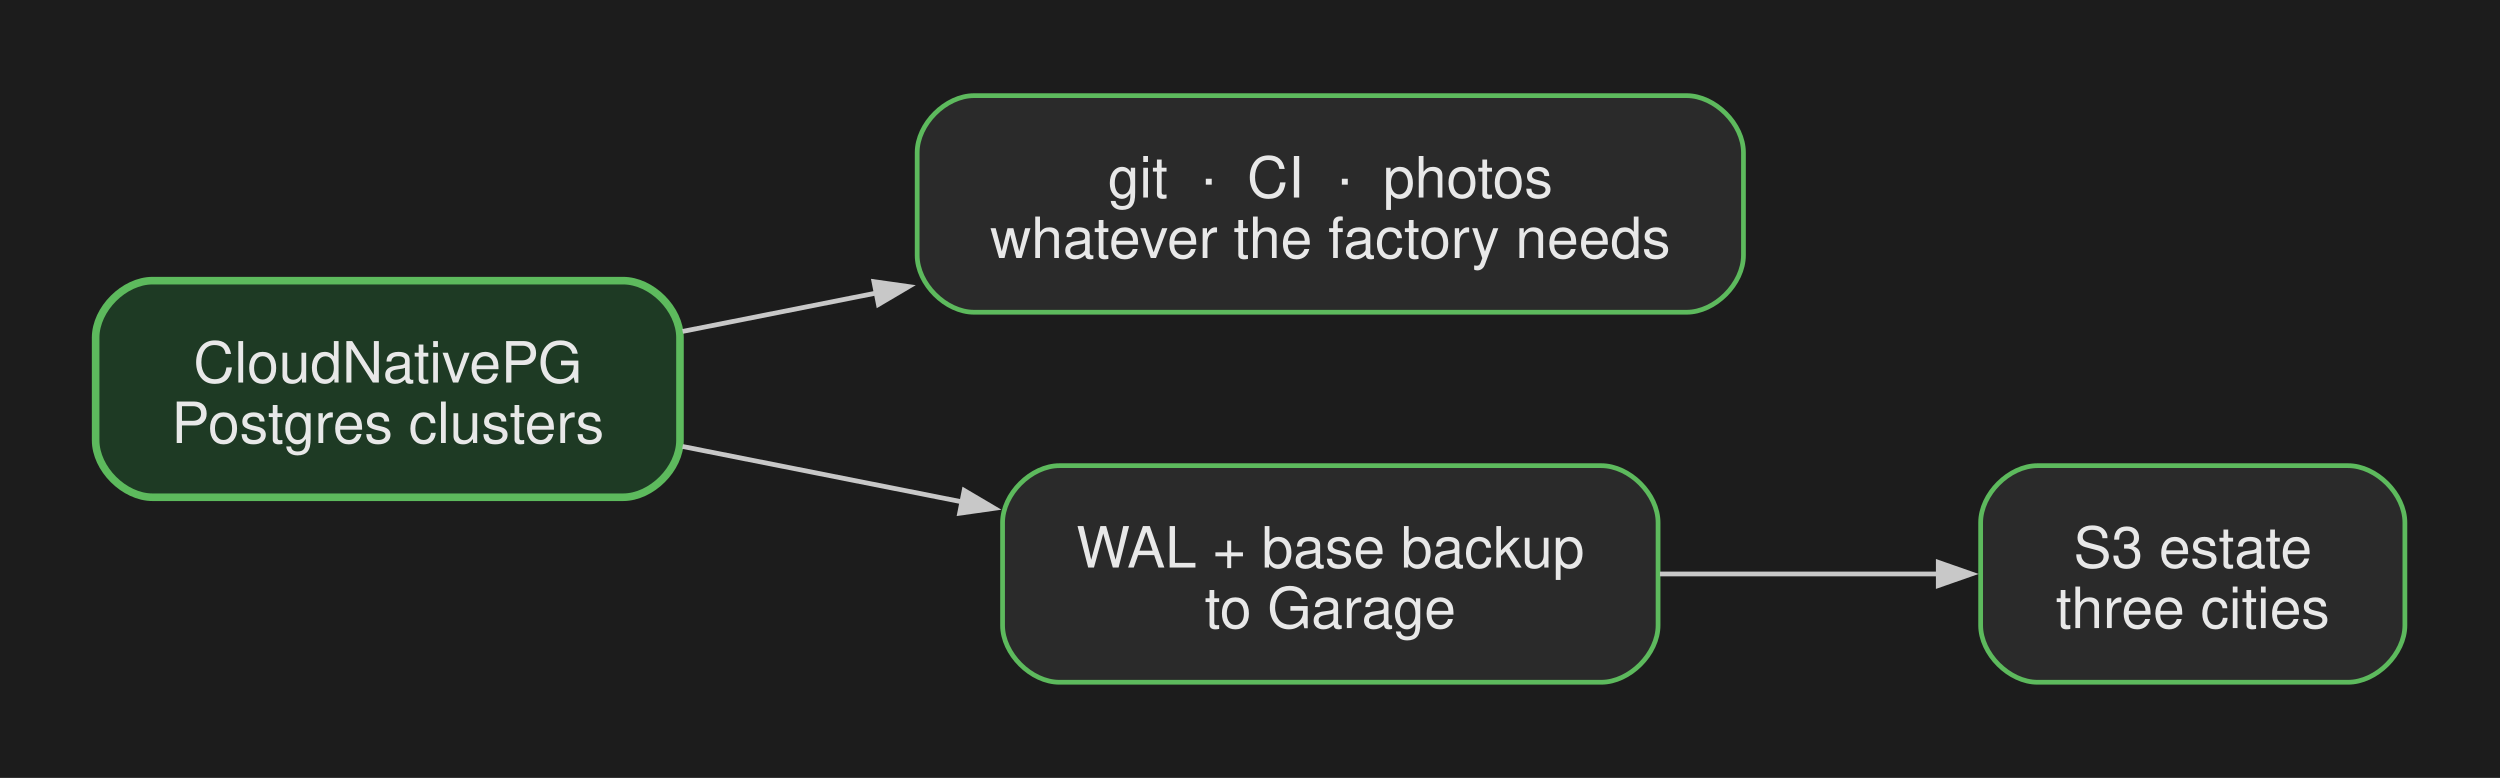
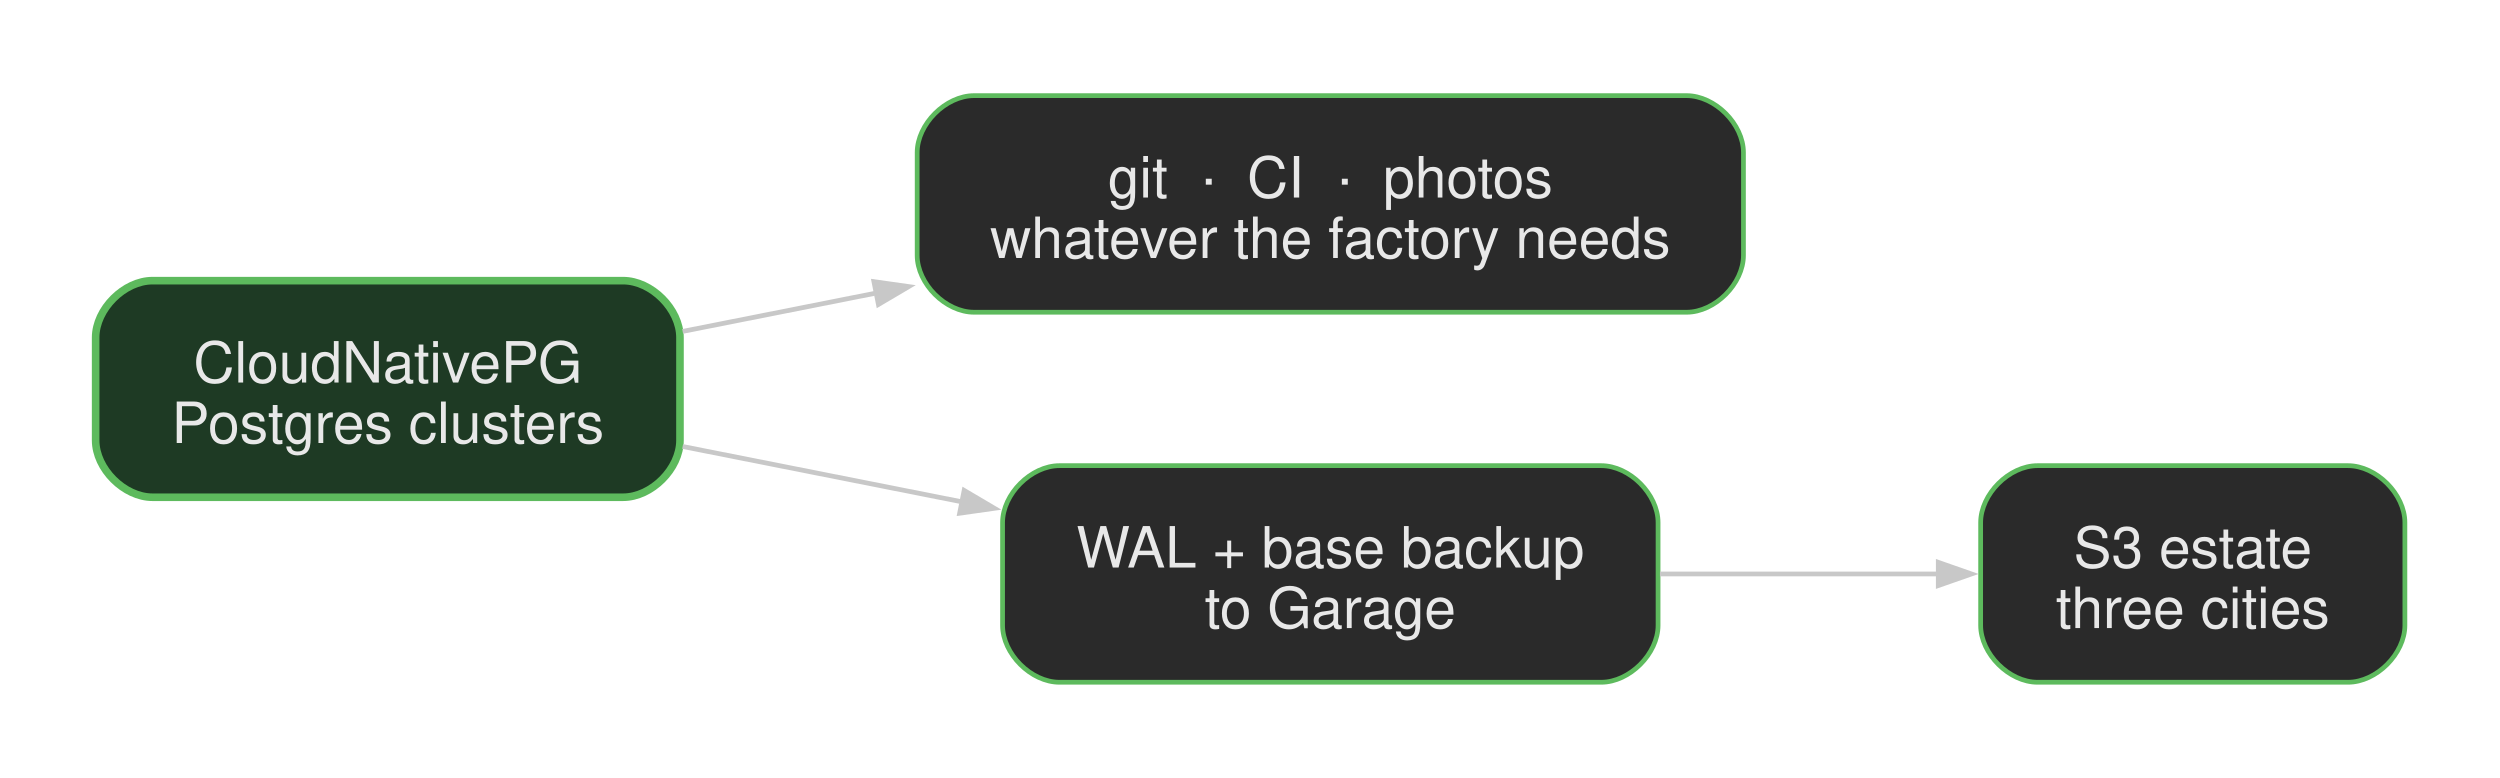
<svg xmlns="http://www.w3.org/2000/svg" width="527pt" height="164pt" viewBox="0.00 0.00 527.00 164.00">
  <g id="graph0" class="graph" transform="scale(1 1) rotate(0) translate(20.16 143.82)">
-     <polygon fill="#1c1c1c" stroke="none" points="-20.16,20.16 -20.16,-143.82 506.95,-143.82 506.95,20.16 -20.16,20.16" />
    <g id="node1" class="node">
      <path fill="#1e3a24" stroke="#5dba5d" stroke-width="1.6" d="M111.18,-84.66C111.18,-84.66 12,-84.66 12,-84.66 6,-84.66 0,-78.66 0,-72.66 0,-72.66 0,-51 0,-51 0,-45 6,-39 12,-39 12,-39 111.18,-39 111.18,-39 117.18,-39 123.18,-45 123.18,-51 123.18,-51 123.18,-72.66 123.18,-72.66 123.18,-78.66 117.18,-84.66 111.18,-84.66" />
      <text xml:space="preserve" text-anchor="middle" x="61.59" y="-63.18" font-family="Helvetica,sans-Serif" font-size="12.00" fill="#e8e8e8">CloudNativePG</text>
      <text xml:space="preserve" text-anchor="middle" x="61.59" y="-50.43" font-family="Helvetica,sans-Serif" font-size="12.00" fill="#e8e8e8">Postgres clusters</text>
    </g>
    <g id="node2" class="node">
      <path fill="#2a2a2a" stroke="#5dba5d" d="M335.36,-123.66C335.36,-123.66 185.18,-123.66 185.18,-123.66 179.18,-123.66 173.18,-117.66 173.18,-111.66 173.18,-111.66 173.18,-90 173.18,-90 173.18,-84 179.18,-78 185.18,-78 185.18,-78 335.36,-78 335.36,-78 341.36,-78 347.36,-84 347.36,-90 347.36,-90 347.36,-111.66 347.36,-111.66 347.36,-117.66 341.36,-123.66 335.36,-123.66" />
      <text xml:space="preserve" text-anchor="middle" x="260.27" y="-102.18" font-family="Helvetica,sans-Serif" font-size="12.00" fill="#e8e8e8">git  ·  CI  ·  photos</text>
      <text xml:space="preserve" text-anchor="middle" x="260.27" y="-89.43" font-family="Helvetica,sans-Serif" font-size="12.00" fill="#e8e8e8">whatever the factory needs</text>
    </g>
    <g id="edge1" class="edge">
      <path fill="none" stroke="#c8c8c8" d="M123.74,-73.96C136.75,-76.54 150.78,-79.32 164.7,-82.08" />
      <polygon fill="#c8c8c8" stroke="#c8c8c8" points="164.06,-84.45 171.4,-83.41 165.01,-79.64 164.06,-84.45" />
    </g>
    <g id="node3" class="node">
      <path fill="#2a2a2a" stroke="#5dba5d" d="M317.36,-45.66C317.36,-45.66 203.18,-45.66 203.18,-45.66 197.18,-45.66 191.18,-39.66 191.18,-33.66 191.18,-33.66 191.18,-12 191.18,-12 191.18,-6 197.18,0 203.18,0 203.18,0 317.36,0 317.36,0 323.36,0 329.36,-6 329.36,-12 329.36,-12 329.36,-33.66 329.36,-33.66 329.36,-39.66 323.36,-45.66 317.36,-45.66" />
      <text xml:space="preserve" text-anchor="middle" x="260.27" y="-24.18" font-family="Helvetica,sans-Serif" font-size="12.00" fill="#e8e8e8">WAL + base backup</text>
      <text xml:space="preserve" text-anchor="middle" x="260.27" y="-11.43" font-family="Helvetica,sans-Serif" font-size="12.00" fill="#e8e8e8">to Garage</text>
    </g>
    <g id="edge2" class="edge">
      <path fill="none" stroke="#c8c8c8" d="M123.74,-49.7C142.39,-46.01 163.13,-41.89 182.67,-38.02" />
      <polygon fill="#c8c8c8" stroke="#c8c8c8" points="183.08,-40.44 189.47,-36.67 182.13,-35.63 183.08,-40.44" />
    </g>
    <g id="node4" class="node">
      <path fill="#2a2a2a" stroke="#5dba5d" d="M474.79,-45.66C474.79,-45.66 409.36,-45.66 409.36,-45.66 403.36,-45.66 397.36,-39.66 397.36,-33.66 397.36,-33.66 397.36,-12 397.36,-12 397.36,-6 403.36,0 409.36,0 409.36,0 474.79,0 474.79,0 480.79,0 486.79,-6 486.79,-12 486.79,-12 486.79,-33.66 486.79,-33.66 486.79,-39.66 480.79,-45.66 474.79,-45.66" />
      <text xml:space="preserve" text-anchor="middle" x="442.08" y="-24.18" font-family="Helvetica,sans-Serif" font-size="12.00" fill="#e8e8e8">S3 estate</text>
      <text xml:space="preserve" text-anchor="middle" x="442.08" y="-11.43" font-family="Helvetica,sans-Serif" font-size="12.00" fill="#e8e8e8">three cities</text>
    </g>
    <g id="edge3" class="edge">
      <path fill="none" stroke="#c8c8c8" d="M329.76,-22.83C349.3,-22.83 370.26,-22.83 388.68,-22.83" />
      <polygon fill="#c8c8c8" stroke="#c8c8c8" points="388.43,-25.28 395.43,-22.83 388.43,-20.38 388.43,-25.28" />
    </g>
  </g>
</svg>
